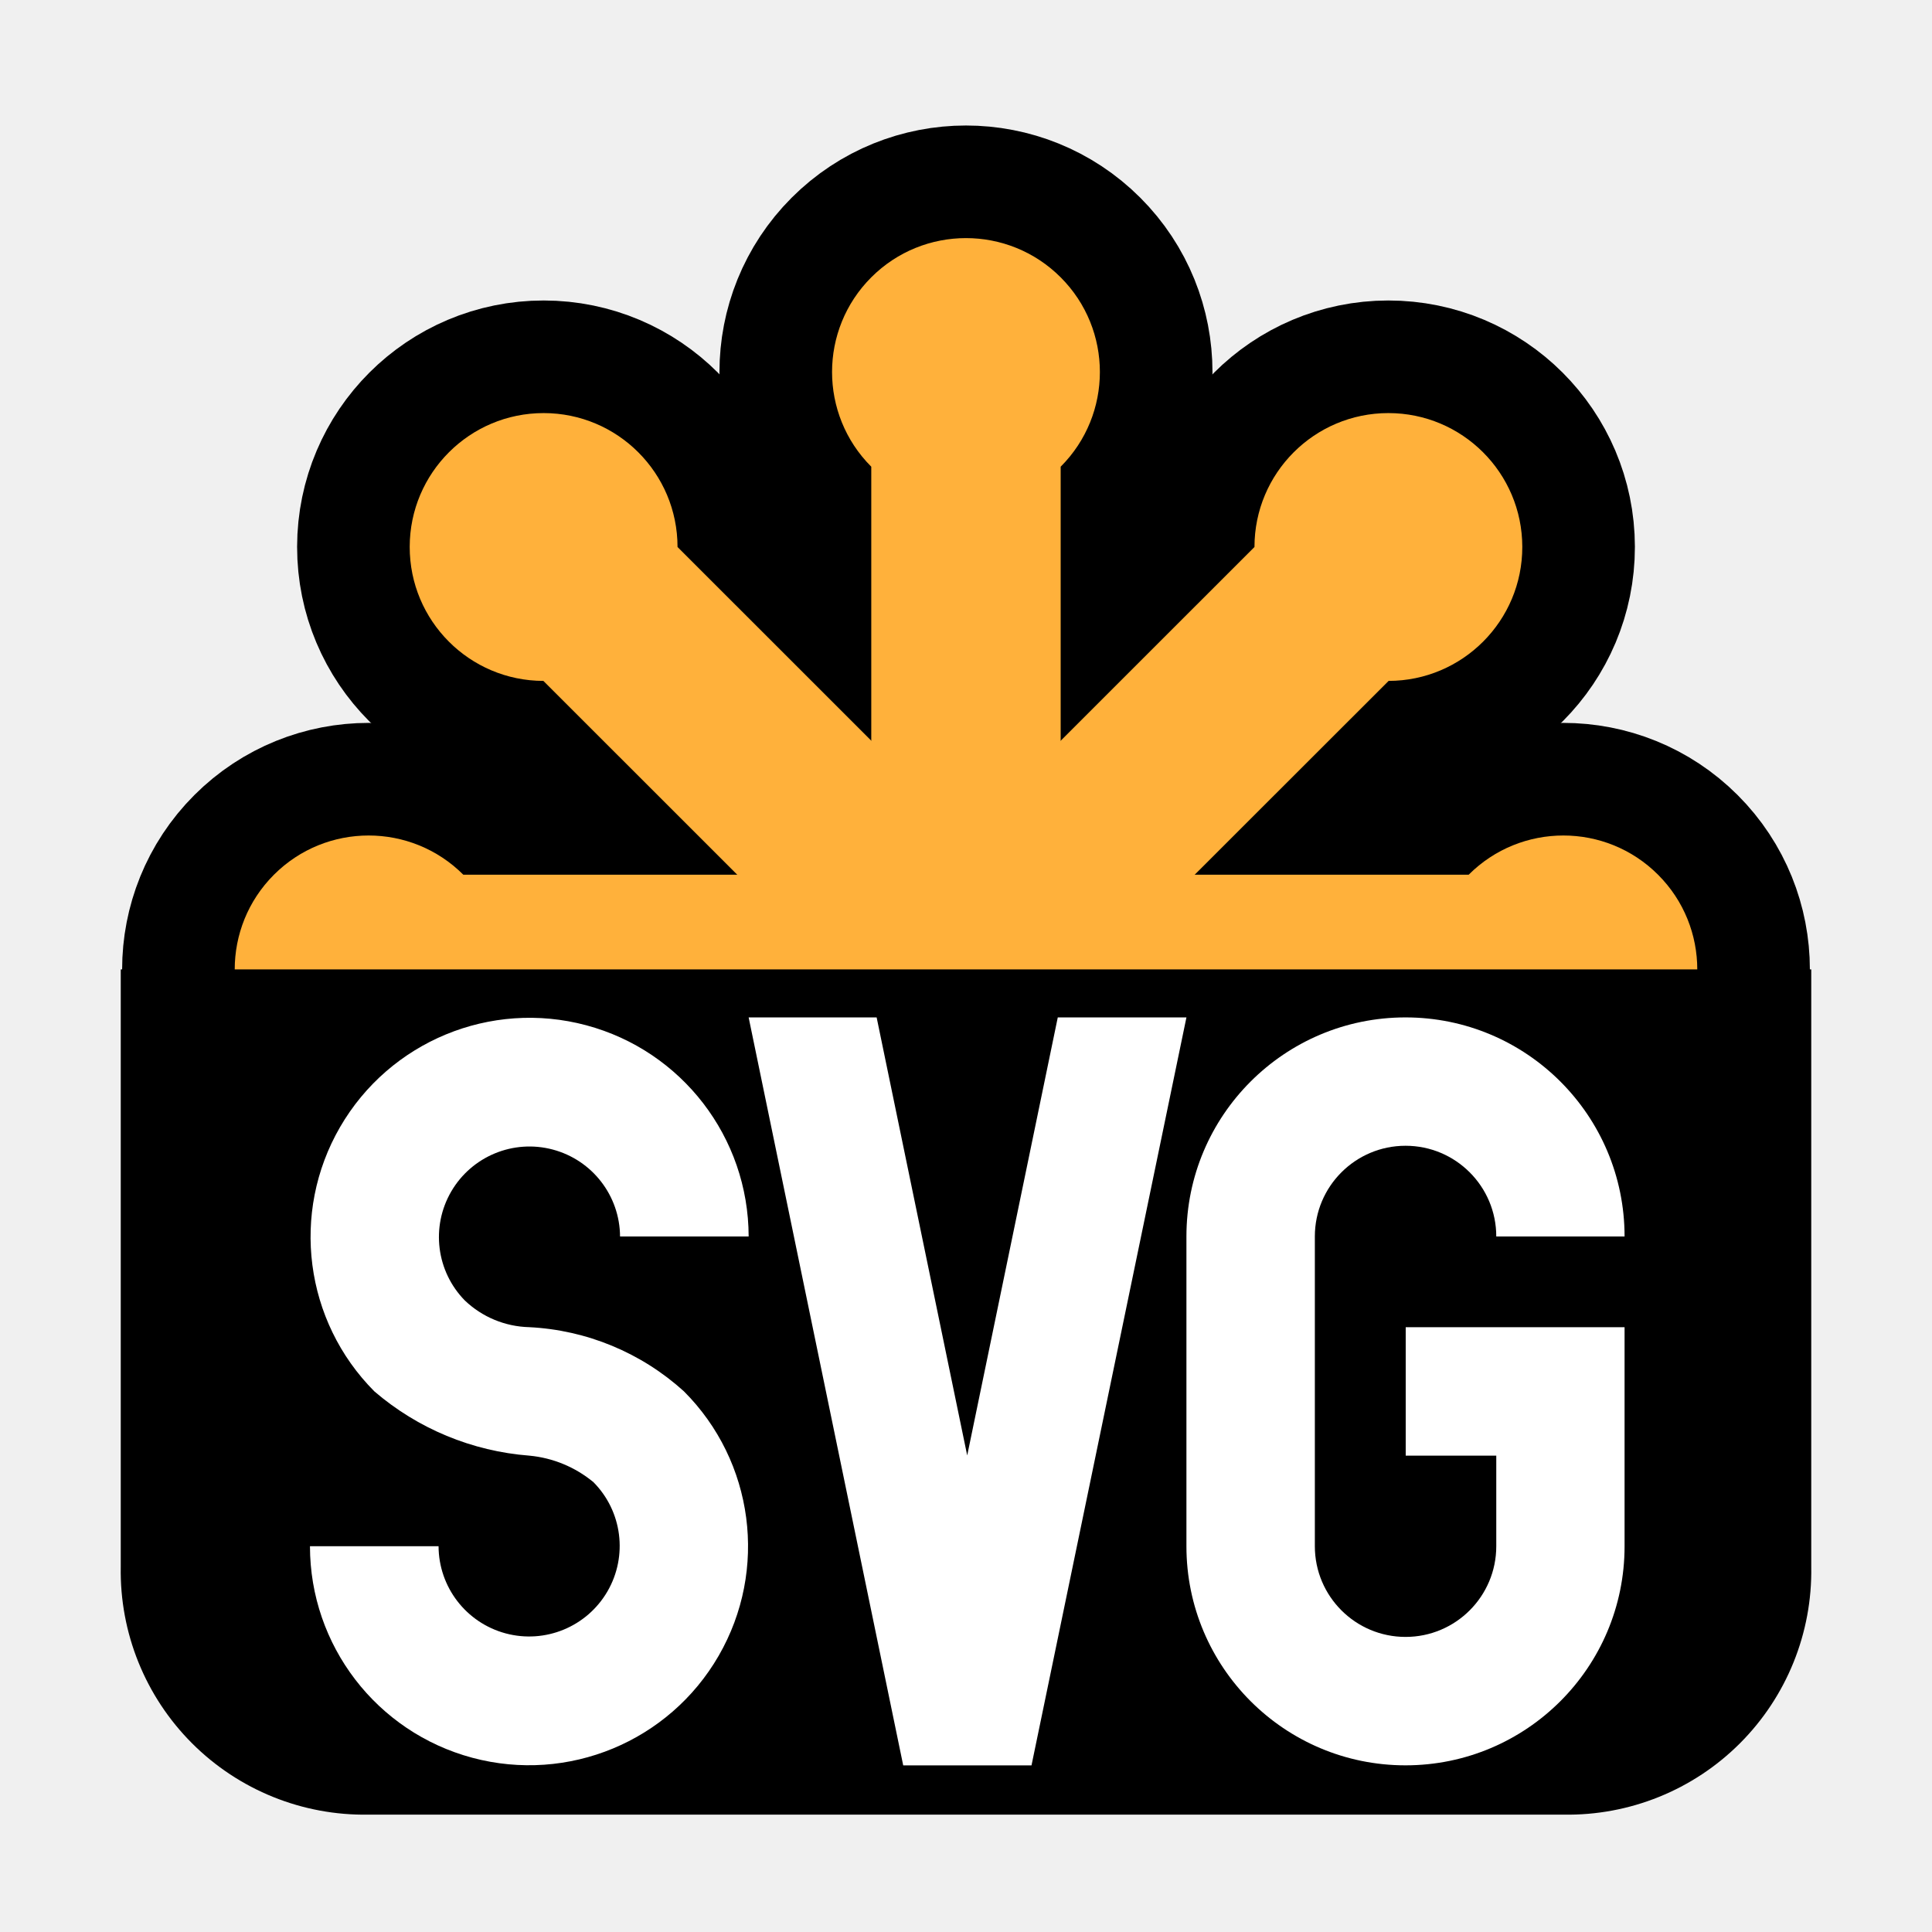
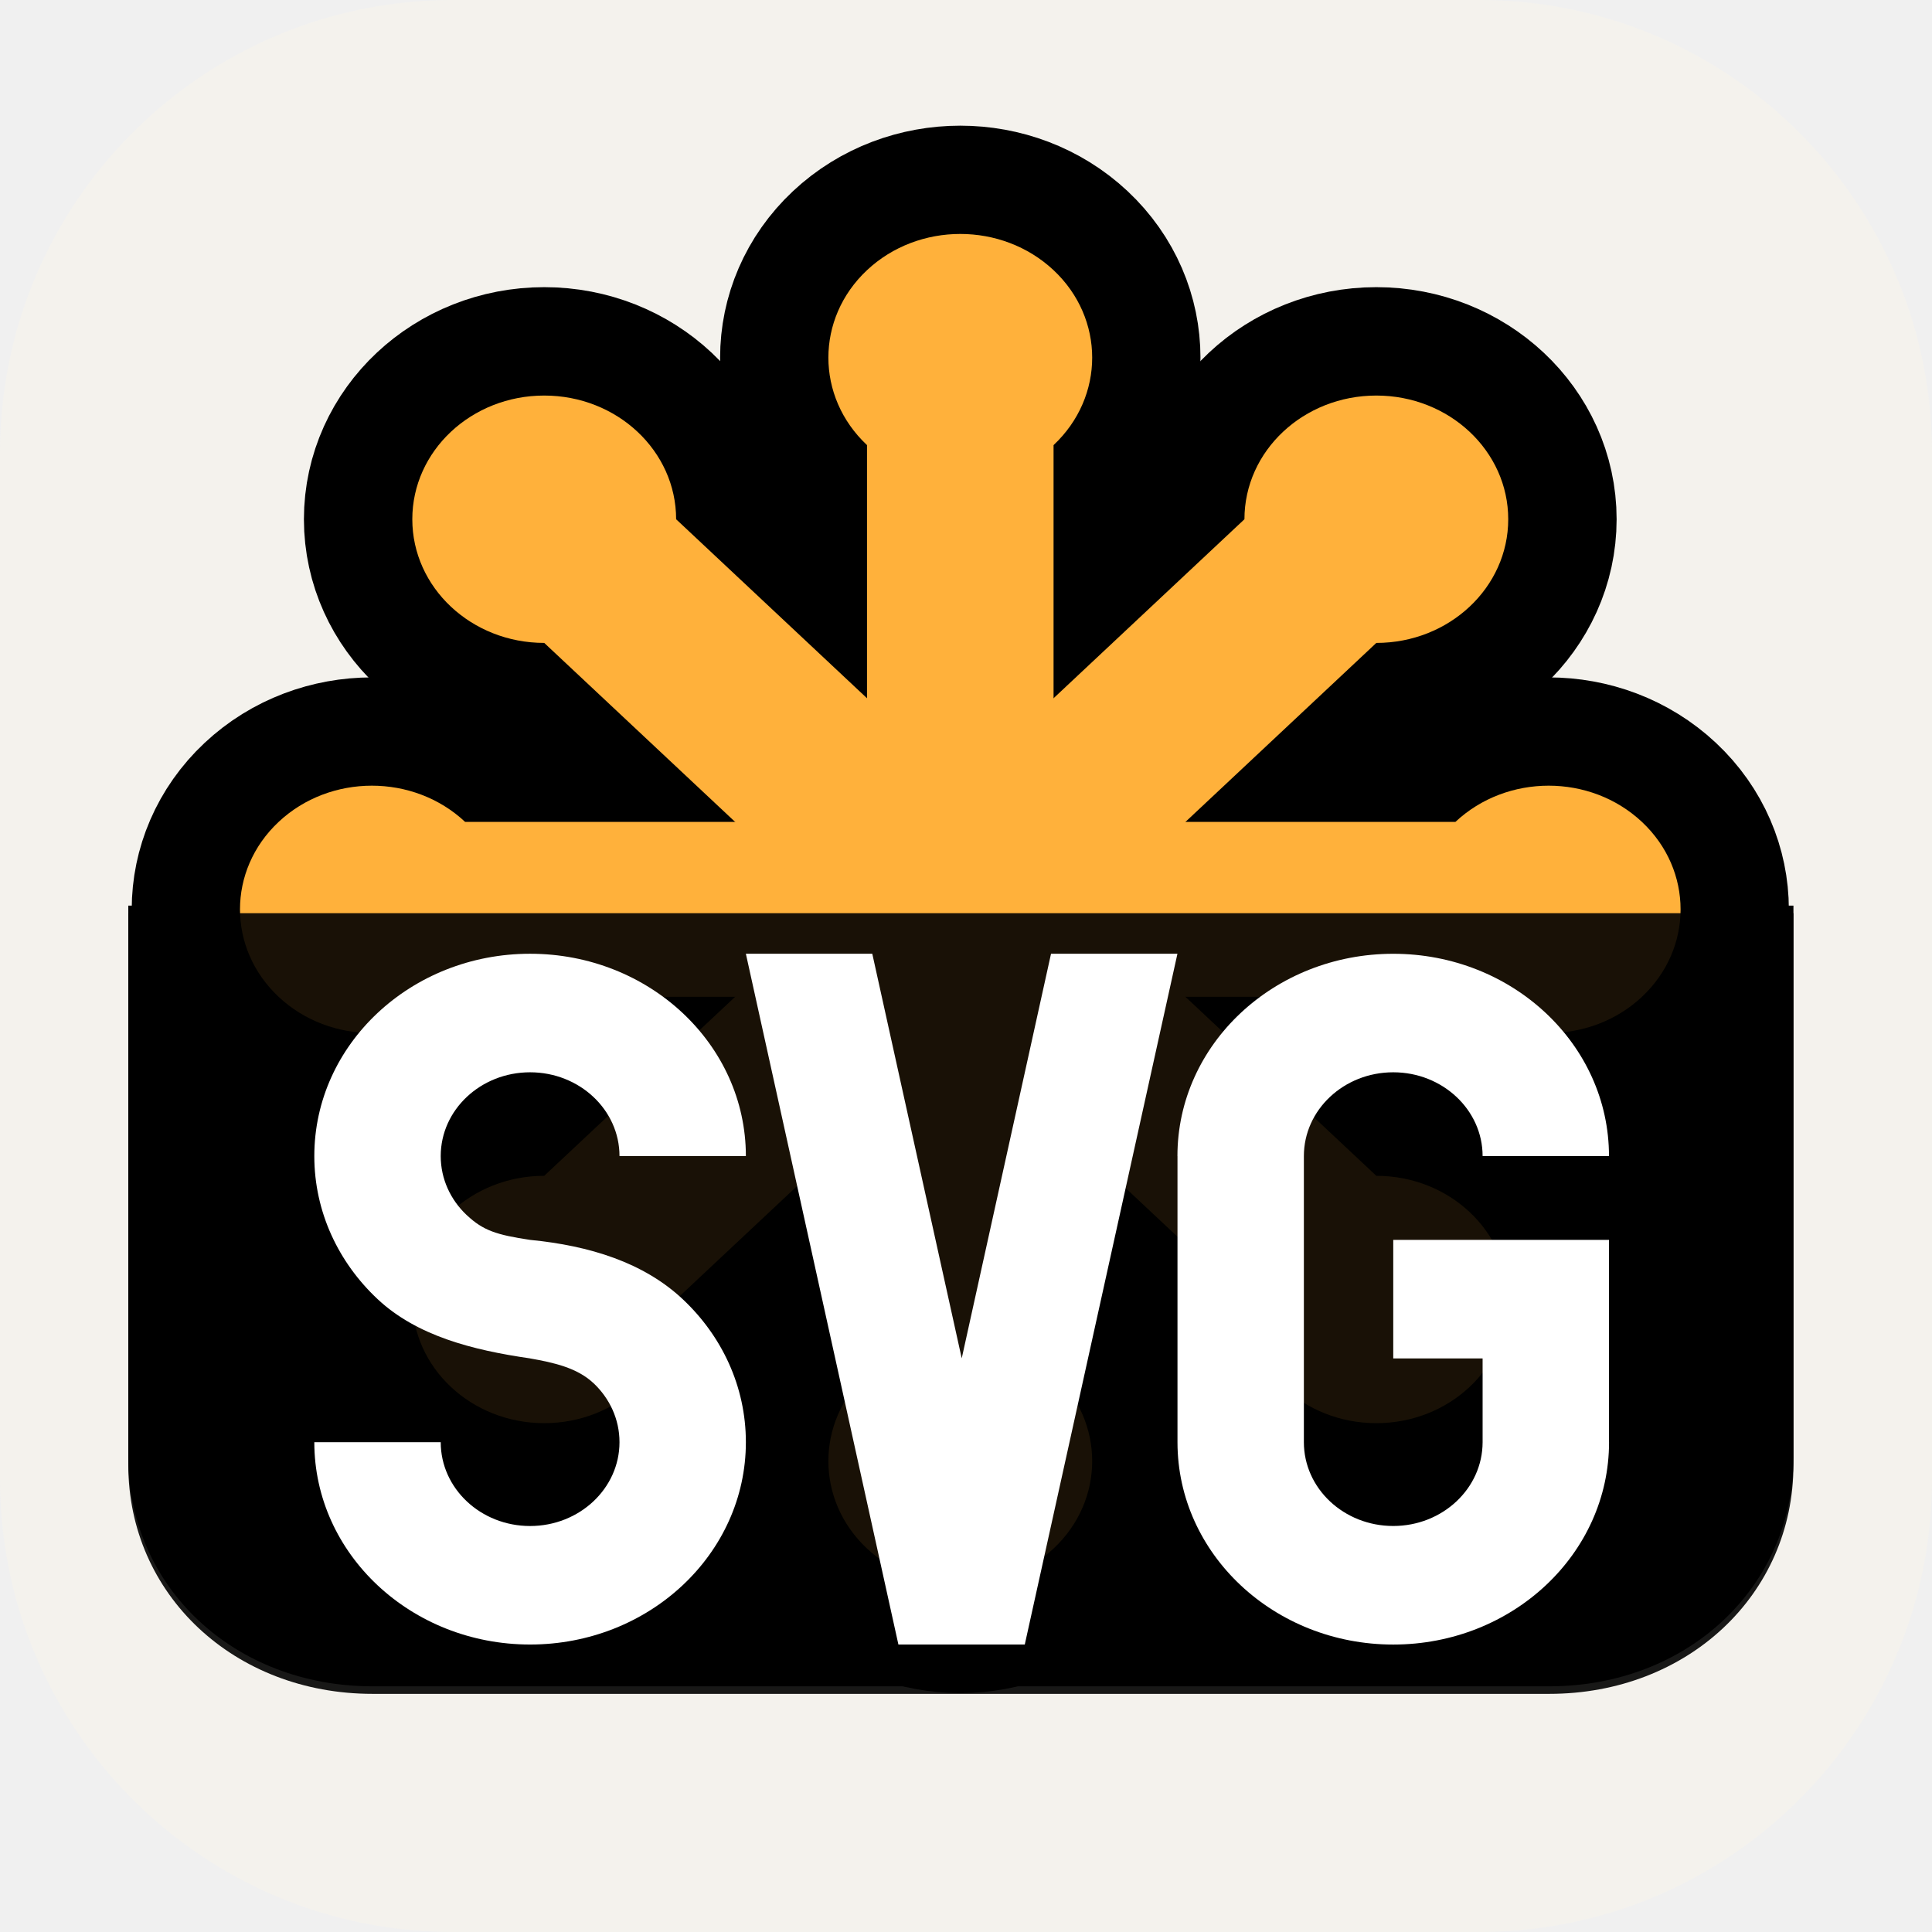
- <svg xmlns="http://www.w3.org/2000/svg" viewBox="0 0 32 32">
-   <path d="M7.674,14.488a2.218,2.218,0,1,0,0,3.137H24.326a2.218,2.218,0,1,0,0-3.137Z" style="fill:#ffb13b;stroke:#000;stroke-width:3.73px" />
-   <path d="M11.222,9.06A2.218,2.218,0,1,0,9,11.278L20.778,23.052A2.218,2.218,0,1,0,23,20.834Z" style="fill:#ffb13b;stroke:#000;stroke-width:3.73px" />
-   <path d="M17.568,7.73a2.218,2.218,0,1,0-3.137,0V24.382a2.218,2.218,0,1,0,3.137,0Z" style="fill:#ffb13b;stroke:#000;stroke-width:3.73px" />
-   <path d="M23,11.278A2.218,2.218,0,1,0,20.778,9.06L9,20.834a2.218,2.218,0,1,0,2.218,2.218Z" style="fill:#ffb13b;stroke:#000;stroke-width:3.73px" />
-   <path d="M7.674,14.488a2.218,2.218,0,1,0,0,3.137H24.326a2.218,2.218,0,1,0,0-3.137Z" style="fill:#ffb13b" />
-   <path d="M11.222,9.06A2.218,2.218,0,1,0,9,11.278L20.778,23.052A2.218,2.218,0,1,0,23,20.834Z" style="fill:#ffb13b" />
-   <path d="M17.568,7.73a2.218,2.218,0,1,0-3.137,0V24.382a2.218,2.218,0,1,0,3.137,0Z" style="fill:#ffb13b" />
-   <path d="M23,11.278A2.218,2.218,0,1,0,20.778,9.06L9,20.834a2.218,2.218,0,1,0,2.218,2.218Z" style="fill:#ffb13b" />
-   <path d="M2,16.056H30V25.95a4.035,4.035,0,0,1-4.106,4.106H6.106A4.035,4.035,0,0,1,2,25.95Z" />
-   <path d="M6.2,23.045A3.628,3.628,0,1,1,12.4,20.48H10.27A1.5,1.5,0,1,0,7.7,21.541h0a1.6,1.6,0,0,0,1.062.441h0a4.118,4.118,0,0,1,2.566,1.063h0a3.628,3.628,0,1,1-6.194,2.565H7.264A1.5,1.5,0,1,0,9.83,24.55h0a1.948,1.948,0,0,0-1.063-.44h0A4.465,4.465,0,0,1,6.2,23.045Z" style="fill:#fff" />
-   <path d="M19.651,16.852,17.085,29.24H14.96L12.4,16.852H14.52l1.5,7.255,1.5-7.255Z" style="fill:#fff" />
-   <path d="M23.28,21.983h3.628v3.628h0a3.628,3.628,0,1,1-7.257,0h0V20.48h0a3.628,3.628,0,0,1,7.257,0H24.783a1.5,1.5,0,1,0-3.005,0v5.13h0a1.5,1.5,0,0,0,3.005,0h0v-1.5h-1.5V21.983Z" style="fill:#fff" />
+ <svg xmlns="http://www.w3.org/2000/svg" width="32" height="32" viewBox="0 0 256 256">
+   <g fill="none">
+     <rect width="256" height="256" fill="#F4F2ED" rx="60" />
+     <path fill="#000" d="M17 120h220.641v73.109c0 17.18-14.036 30.336-32.356 30.336H49.355C31.032 223.445 17 210.289 17 193.109z" />
+     <path fill="#FFB13B" stroke="#000" stroke-width="28.695" d="M61.633 108.908c-6.824-6.402-17.89-6.402-24.715 0c-6.824 6.399-6.824 16.774 0 23.176c6.824 6.398 17.89 6.398 24.715 0h131.215c6.828 6.398 17.89 6.398 24.718 0c6.825-6.402 6.825-16.777 0-23.176c-6.828-6.402-17.89-6.402-24.718 0z" />
+     <path fill="#FFB13B" stroke="#000" stroke-width="28.725" d="M89.59 68.803c0-9.055-7.824-16.39-17.477-16.39c-9.656 0-17.48 7.335-17.48 16.39c0 9.05 7.824 16.386 17.48 16.386l92.782 87c0 9.051 7.824 16.387 17.476 16.387s17.477-7.336 17.477-16.387c0-9.05-7.825-16.386-17.477-16.386z" />
+     <path fill="#FFB13B" stroke="#000" stroke-width="28.695" d="M139.602 58.979c6.824-6.403 6.824-16.778 0-23.18c-6.829-6.399-17.895-6.399-24.719 0c-6.824 6.402-6.824 16.777 0 23.18v123.035c-6.824 6.398-6.824 16.777 0 23.175c6.824 6.403 17.89 6.403 24.719 0c6.824-6.398 6.824-16.777 0-23.175z" />
+     <path fill="#FFB13B" stroke="#000" stroke-width="28.725" d="M182.371 85.19c9.652 0 17.477-7.336 17.477-16.387c0-9.055-7.825-16.39-17.477-16.39c-9.652 0-17.476 7.335-17.476 16.39l-92.782 87c-9.656 0-17.48 7.336-17.48 16.386c0 9.051 7.824 16.387 17.48 16.387c9.653 0 17.477-7.336 17.477-16.387z" />
+     <path fill="#FFB13B" d="M61.633 108.908c-6.824-6.402-17.89-6.402-24.715 0c-6.824 6.399-6.824 16.774 0 23.176c6.824 6.398 17.89 6.398 24.715 0h131.215c6.828 6.398 17.89 6.398 24.718 0c6.825-6.402 6.825-16.777 0-23.176c-6.828-6.402-17.89-6.402-24.718 0z" />
+     <path fill="#FFB13B" d="M89.59 68.803c0-9.055-7.824-16.39-17.477-16.39c-9.656 0-17.48 7.335-17.48 16.39c0 9.05 7.824 16.386 17.48 16.386l92.782 87c0 9.051 7.824 16.387 17.476 16.387s17.477-7.336 17.477-16.387c0-9.05-7.825-16.386-17.477-16.386z" />
+     <path fill="#FFB13B" d="M139.602 58.979c6.824-6.403 6.824-16.778 0-23.18c-6.829-6.399-17.895-6.399-24.719 0c-6.824 6.402-6.824 16.777 0 23.18v123.035c-6.824 6.398-6.824 16.777 0 23.175c6.824 6.403 17.89 6.403 24.719 0c6.824-6.398 6.824-16.777 0-23.175z" />
+     <path fill="#FFB13B" d="M182.371 85.19c9.652 0 17.477-7.337 17.477-16.387c0-9.055-7.825-16.39-17.477-16.39c-9.652 0-17.476 7.335-17.476 16.39l-92.782 87c-9.656 0-17.48 7.336-17.48 16.386c0 9.051 7.824 16.387 17.48 16.387c9.653 0 17.477-7.336 17.477-16.387z" />
+     <path fill="#000" fill-opacity=".9" d="M17 121h220.641v73.109c0 17.18-14.036 30.336-32.356 30.336H49.355C31.032 224.445 17 211.289 17 194.109z" />
+     <path fill="#fff" d="M50.027 172.135c-5.175-4.852-8.379-11.551-8.379-18.949c0-14.805 12.809-26.809 28.59-26.809c15.79 0 28.594 12.004 28.594 26.809H82.086c0-6.133-5.309-11.102-11.848-11.102c-6.539 0-11.84 4.969-11.84 11.102c0 3.062 1.329 5.839 3.461 7.839h.008c2.145 2.02 3.93 2.602 8.371 3.266c7.899.77 15.043 3 20.219 7.852c5.176 4.855 8.375 11.554 8.375 18.953c0 14.804-12.805 26.812-28.594 26.812c-15.781 0-28.59-12.008-28.59-26.812h16.75c0 6.133 5.301 11.109 11.84 11.109c6.54 0 11.848-4.976 11.848-11.109c0-3.063-1.324-5.832-3.461-7.84h-.008c-2.144-2.012-5.223-2.703-8.379-3.258v-.004c-7.656-1.101-15.035-3.004-20.21-7.859m105.988-45.758l-20.227 91.531h-16.746l-20.211-91.531h16.75l11.852 53.609l11.832-53.609zm28.597 37.914h28.586v26.805h.008c0 14.808-12.805 26.816-28.594 26.816c-15.793 0-28.59-12.008-28.59-26.816v-37.91h-.007c0-14.805 12.804-26.805 28.597-26.805c15.782 0 28.586 12 28.586 26.805h-16.746c0-6.125-5.308-11.102-11.84-11.102c-6.543 0-11.843 4.977-11.843 11.102v37.91c0 6.133 5.3 11.105 11.843 11.105c6.532 0 11.832-4.972 11.84-11.097v-11.102h-11.84z" />
+   </g>
</svg>
